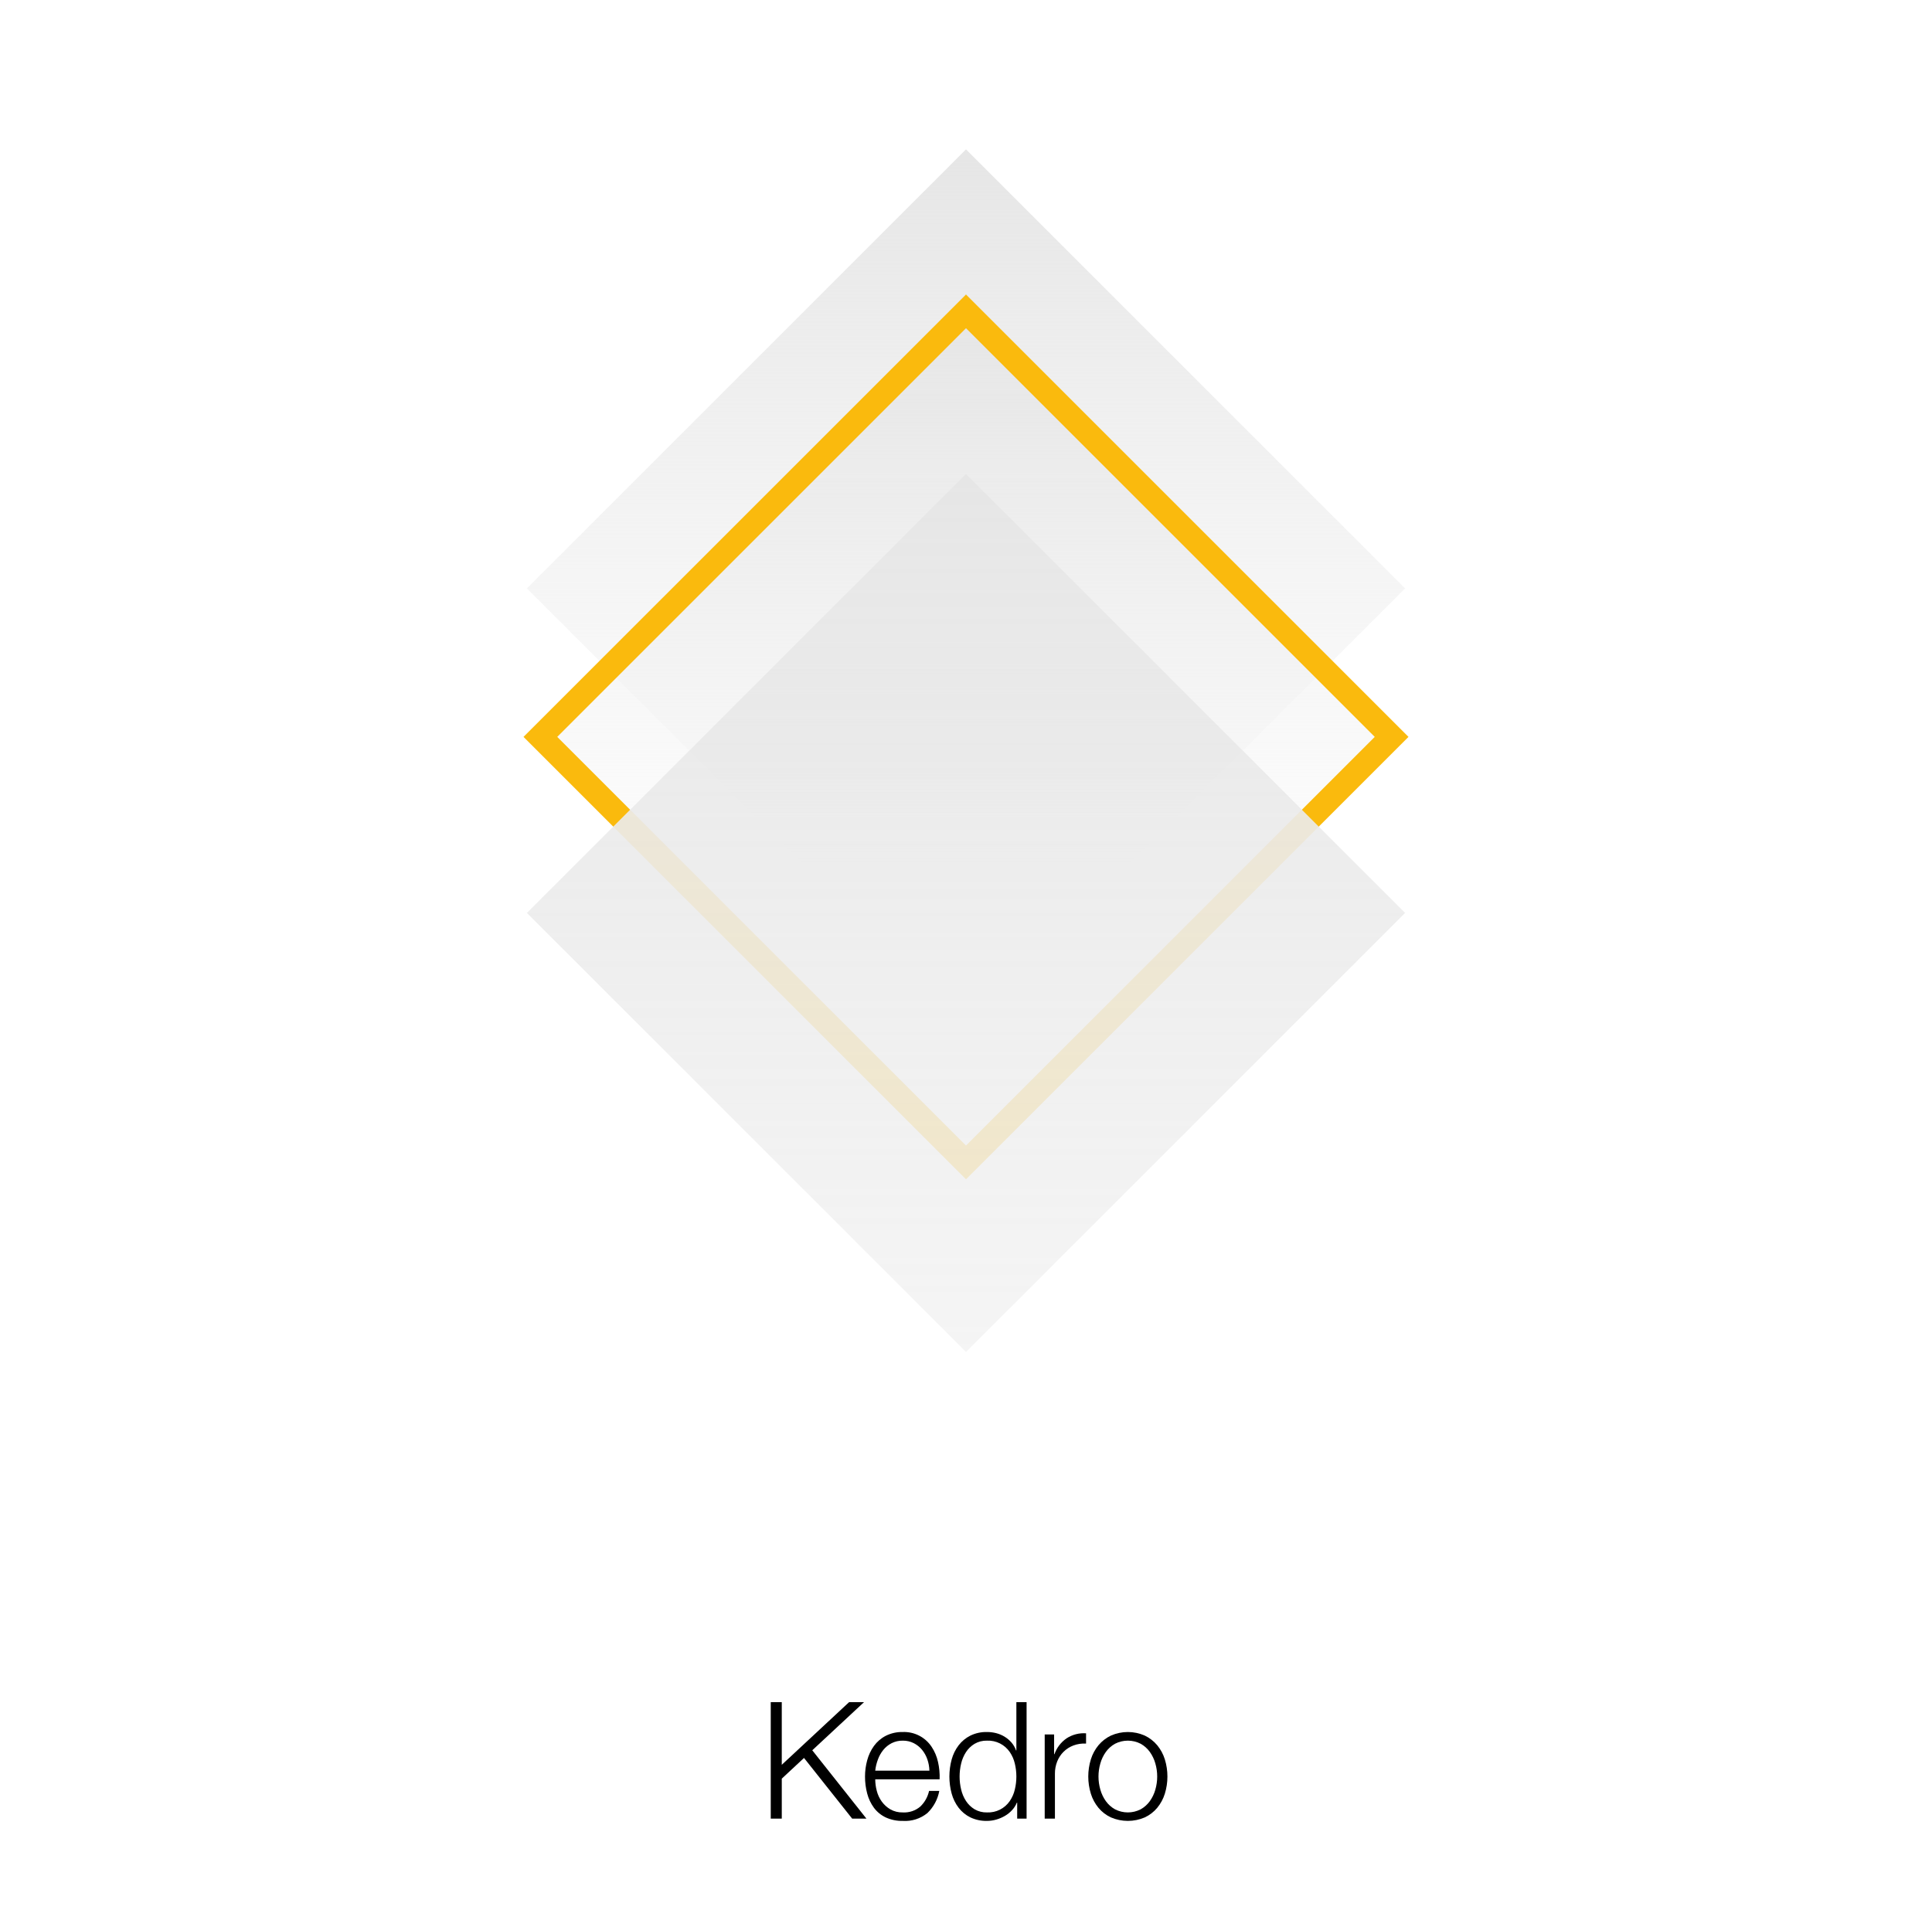
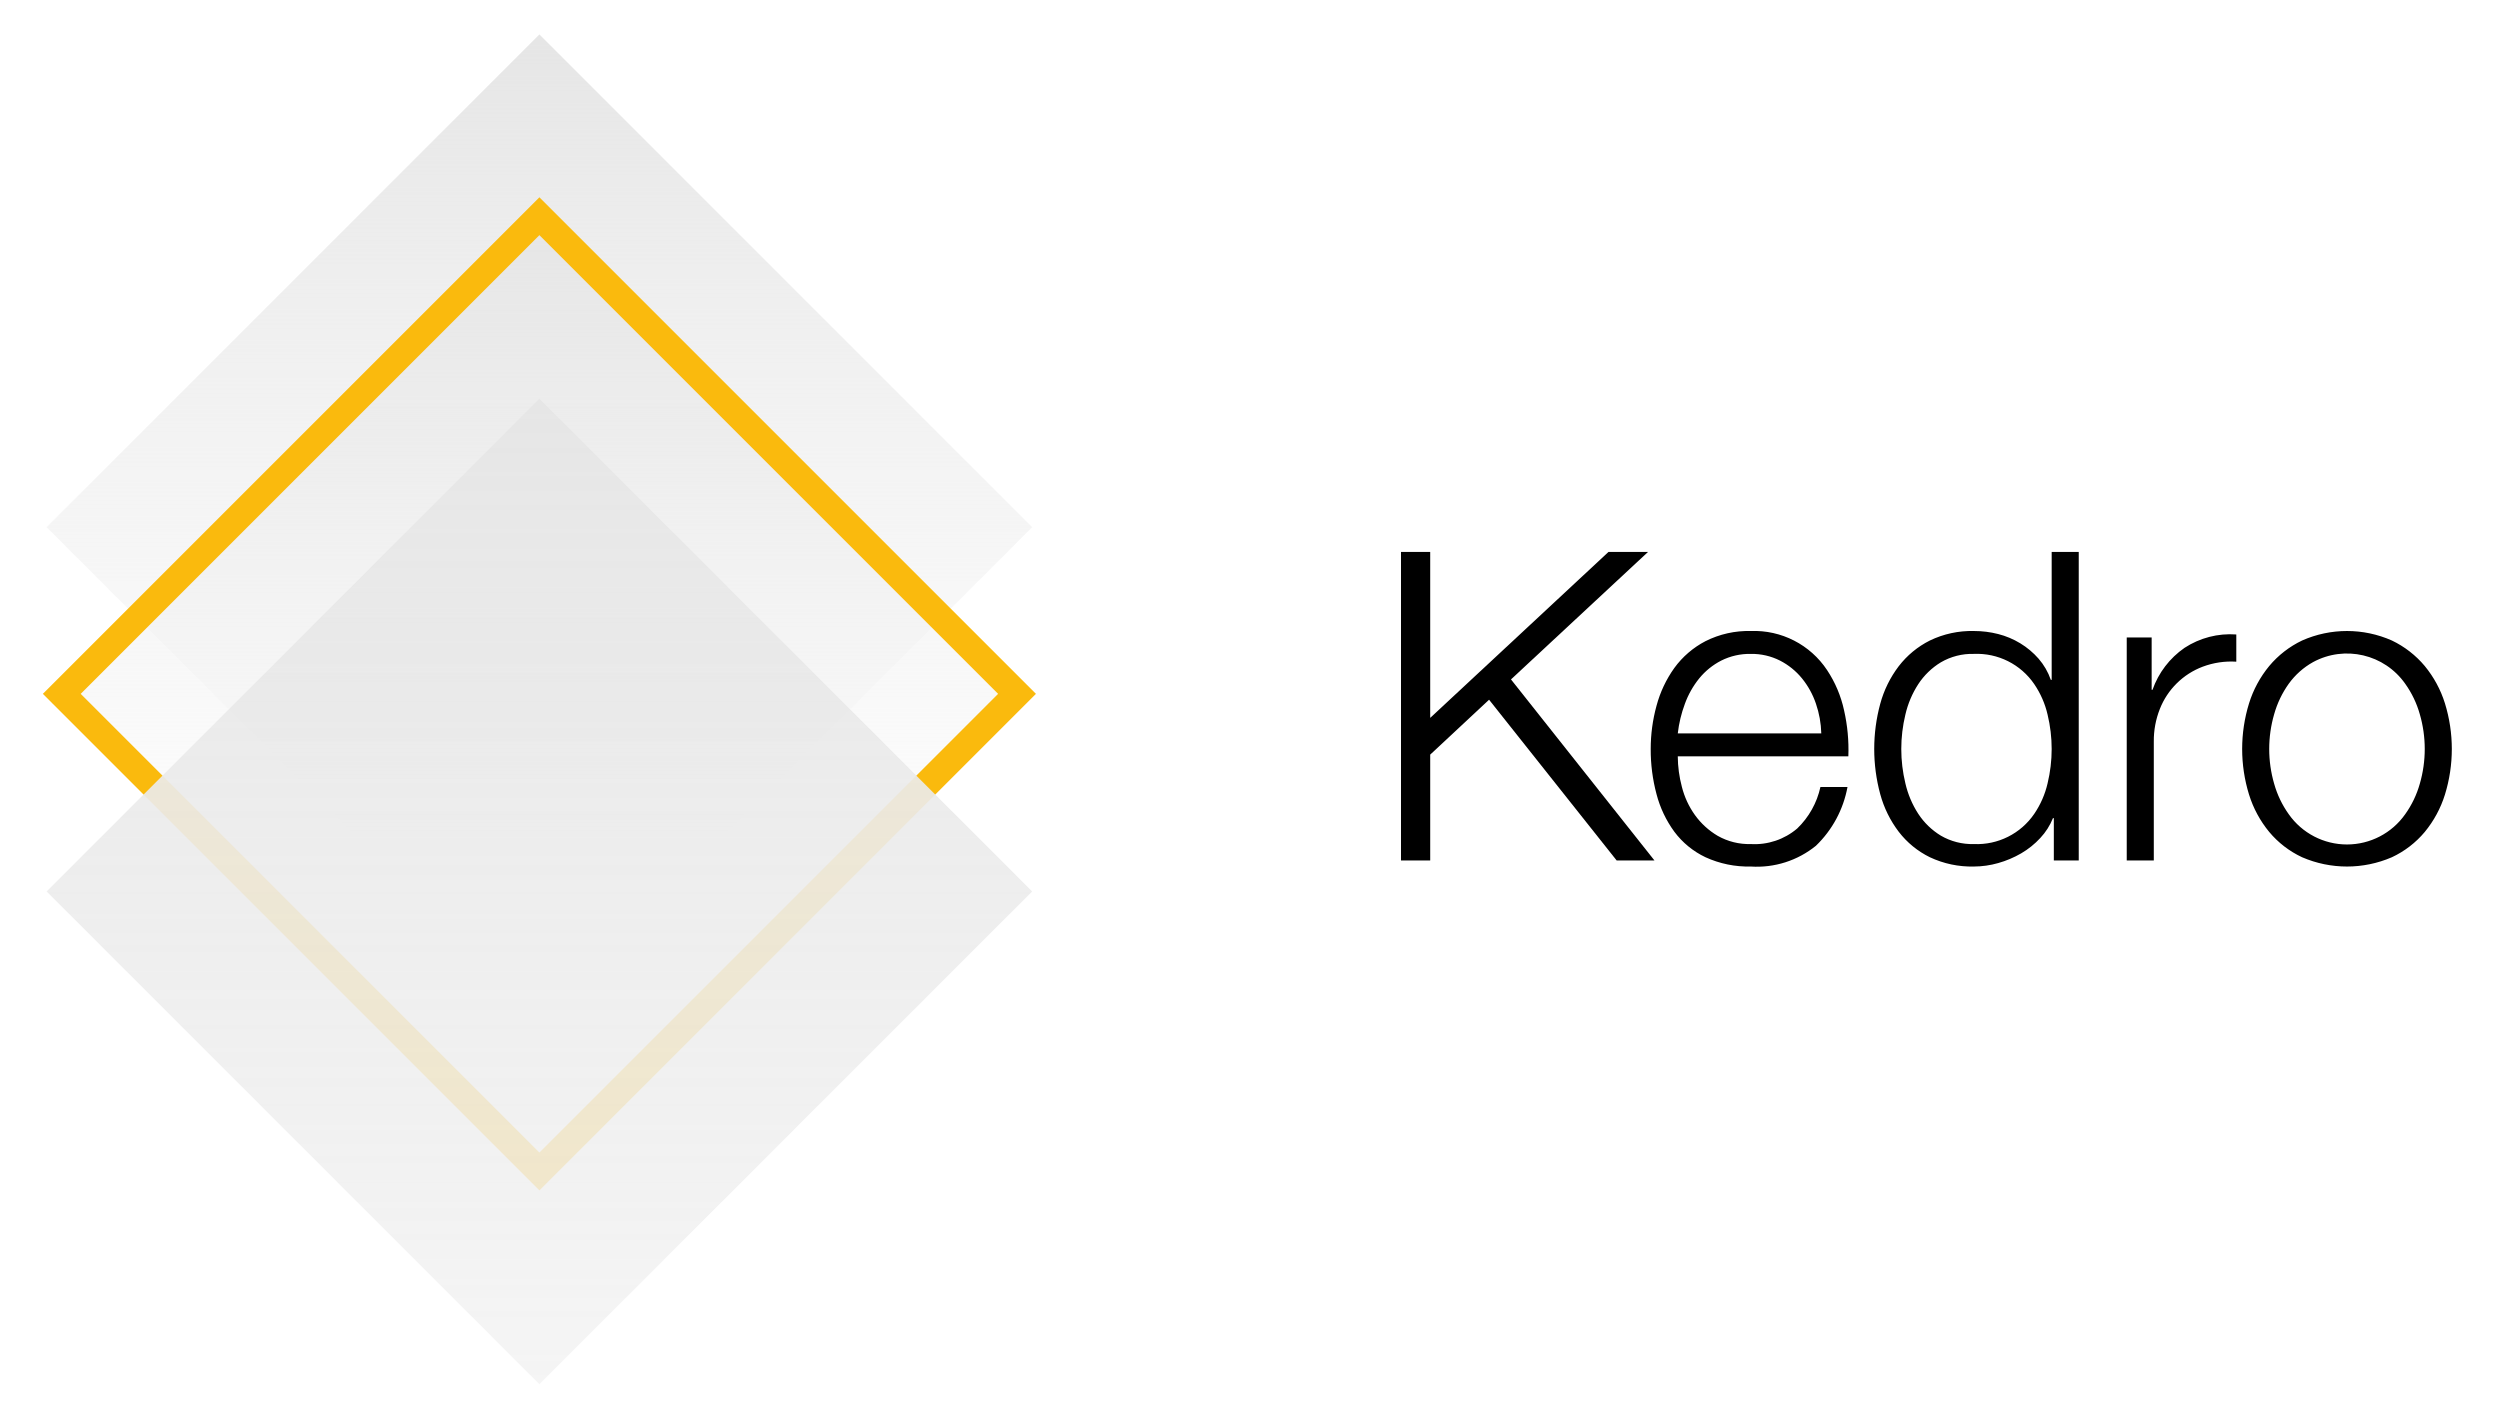
- <svg xmlns="http://www.w3.org/2000/svg" viewBox="0 0 405 404">
+ <svg xmlns="http://www.w3.org/2000/svg" id="Layer_1" data-name="Layer 1" viewBox="0 0 467 266">
  <defs>
-     <style>.cls-1{fill:none;}.cls-2{fill:url(#linear-gradient);}.cls-3{stroke:#faba0d;stroke-miterlimit:10;stroke-width:5px;fill:url(#linear-gradient-2);}.cls-4{fill:url(#linear-gradient-3);}</style>
-     <linearGradient id="linear-gradient" x1="202.5" y1="556.79" x2="202.5" y2="372.7" gradientTransform="matrix(1, 0, 0, -1, 0, 588.1102)" gradientUnits="userSpaceOnUse">
+     <style>.cls-1{fill:url(#linear-gradient);}.cls-2{stroke:#faba0d;stroke-miterlimit:10;stroke-width:5px;fill:url(#linear-gradient-2);}.cls-3{fill:url(#linear-gradient-3);}</style>
+     <linearGradient id="linear-gradient" x1="100.76" y1="68.321" x2="100.76" y2="252.411" gradientTransform="translate(0 -61.89002)" gradientUnits="userSpaceOnUse">
      <stop offset="0.009" stop-color="#e6e6e6" />
      <stop offset="1" stop-color="#f2f2f2" stop-opacity="0" />
    </linearGradient>
-     <linearGradient id="linear-gradient-2" x1="202.5" y1="522.83" x2="202.5" y2="344.39" gradientTransform="matrix(1, 0, 0, -1, 0, 588.1102)" gradientUnits="userSpaceOnUse">
+     <linearGradient id="linear-gradient-2" x1="100.76" y1="102.281" x2="100.76" y2="280.721" gradientTransform="translate(0 -61.89002)" gradientUnits="userSpaceOnUse">
      <stop offset="0.004" stop-color="#e6e6e6" />
      <stop offset="0.995" stop-color="#fff" stop-opacity="0" />
    </linearGradient>
-     <linearGradient id="linear-gradient-3" x1="202.5" y1="488.74" x2="202.5" y2="304.65" gradientTransform="matrix(1, 0, 0, -1, 0, 588.1102)" gradientUnits="userSpaceOnUse">
+     <linearGradient id="linear-gradient-3" x1="100.76" y1="136.371" x2="100.76" y2="320.461" gradientTransform="translate(0 -61.89002)" gradientUnits="userSpaceOnUse">
      <stop offset="0.006" stop-color="#e6e6e6" />
      <stop offset="1" stop-color="#f2f2f2" stop-opacity="0.8" />
    </linearGradient>
  </defs>
-   <g id="Clear_space" data-name="Clear space">
-     <rect id="ClearSpace" class="cls-1" y="-48" width="405" height="405" />
-   </g>
-   <g id="Icon">
-     <polygon id="grad_back" data-name="grad back" class="cls-2" points="202.5 215.41 110.45 123.37 202.5 31.32 294.55 123.37 202.5 215.41" />
-     <polygon class="cls-3" points="113.28 154.5 202.5 65.28 291.72 154.5 202.5 243.72 113.28 154.5" />
-     <polygon id="grad_dark" data-name="grad dark" class="cls-4" points="202.5 283.46 110.45 191.41 202.5 99.37 294.55 191.41 202.5 283.46" />
-   </g>
-   <g id="Type">
-     <path d="M163.881,356.887v13.133l14.11-13.133h3.128l-10.846,10.089,11.355,14.329h-2.992L168.54,368.582l-4.658,4.344v8.379h-2.312v-24.418Z" />
-     <path d="M183.795,375.474a6.602,6.602,0,0,0,1.037,2.239,5.937,5.937,0,0,0,1.802,1.643,5.021,5.021,0,0,0,2.618.649,5.191,5.191,0,0,0,3.672-1.231,6.484,6.484,0,0,0,1.836-3.283h2.142a8.616,8.616,0,0,1-2.499,4.651,7.42,7.42,0,0,1-5.15,1.642,8.138,8.138,0,0,1-3.587-.735,6.607,6.607,0,0,1-2.465-2.018,8.785,8.785,0,0,1-1.411-2.976,13.573,13.573,0,0,1-.459-3.573,12.86,12.86,0,0,1,.459-3.42,9.209,9.209,0,0,1,1.411-2.992,7.079,7.079,0,0,1,2.465-2.12,7.549,7.549,0,0,1,3.587-.804,6.927,6.927,0,0,1,6.035,3.095,9.332,9.332,0,0,1,1.343,3.18,14.083,14.083,0,0,1,.34,3.643h-13.498A9.591,9.591,0,0,0,183.795,375.474Zm10.607-6.583a6.466,6.466,0,0,0-1.104-2,5.465,5.465,0,0,0-1.734-1.402,4.935,4.935,0,0,0-2.312-.531,5.012,5.012,0,0,0-2.346.531,5.465,5.465,0,0,0-1.734,1.402,6.986,6.986,0,0,0-1.139,2.018,9.9,9.9,0,0,0-.562,2.342h11.356A7.844,7.844,0,0,0,194.403,368.891Z" />
-     <path d="M213.229,381.305v-3.352h-.068a5.054,5.054,0,0,1-1.003,1.572,6.478,6.478,0,0,1-1.513,1.215,7.862,7.862,0,0,1-1.819.77,7.07,7.07,0,0,1-1.921.273,7.751,7.751,0,0,1-3.484-.735,6.978,6.978,0,0,1-2.465-2.018,8.66,8.66,0,0,1-1.463-2.976,13.661,13.661,0,0,1,0-7.146,8.66,8.66,0,0,1,1.463-2.976,7.153,7.153,0,0,1,2.465-2.035,7.599,7.599,0,0,1,3.484-.752,7.732,7.732,0,0,1,1.921.239,6.41,6.41,0,0,1,1.751.735,6.199,6.199,0,0,1,1.445,1.214,5.107,5.107,0,0,1,.969,1.676h.068v-10.123h2.142v24.418Zm-11.748-6.105a7.527,7.527,0,0,0,1.021,2.412,5.623,5.623,0,0,0,1.785,1.727,4.919,4.919,0,0,0,2.618.667,5.489,5.489,0,0,0,4.777-2.394,7.13,7.13,0,0,0,1.054-2.412,11.591,11.591,0,0,0,0-5.437,7.134,7.134,0,0,0-1.054-2.411,5.492,5.492,0,0,0-4.777-2.395,4.911,4.911,0,0,0-2.618.668,5.613,5.613,0,0,0-1.785,1.727,7.531,7.531,0,0,0-1.021,2.411,11.591,11.591,0,0,0,0,5.437Z" />
-     <path d="M220.971,363.658v4.139h.068a6.762,6.762,0,0,1,2.533-3.318A6.604,6.604,0,0,1,227.669,363.419v2.154a6.417,6.417,0,0,0-2.652.394,5.877,5.877,0,0,0-3.399,3.352,6.814,6.814,0,0,0-.477,2.582v9.404H218.999V363.658Z" />
-     <path d="M239.98,363.897A7.758,7.758,0,0,1,242.582,365.916a8.751,8.751,0,0,1,1.598,2.957,12.237,12.237,0,0,1,0,7.216,8.756,8.756,0,0,1-1.598,2.958,7.566,7.566,0,0,1-2.602,2.001,8.95,8.95,0,0,1-7.105,0,7.547,7.547,0,0,1-2.602-2.001,8.722,8.722,0,0,1-1.598-2.958,12.237,12.237,0,0,1,0-7.216,8.717,8.717,0,0,1,1.598-2.957,7.739,7.739,0,0,1,2.602-2.019,8.769,8.769,0,0,1,7.105,0Zm-6.239,1.71a5.93,5.93,0,0,0-1.921,1.71,7.766,7.766,0,0,0-1.155,2.411,9.872,9.872,0,0,0,0,5.506,7.75,7.75,0,0,0,1.155,2.41,5.922,5.922,0,0,0,1.921,1.711,5.88,5.88,0,0,0,5.372,0,5.912,5.912,0,0,0,1.921-1.711,7.752,7.752,0,0,0,1.156-2.41,9.872,9.872,0,0,0,0-5.506,7.768,7.768,0,0,0-1.156-2.411,5.92,5.92,0,0,0-1.921-1.71,5.872,5.872,0,0,0-5.372,0Z" />
-   </g>
+   <path class="cls-1" d="M100.76,190.521l-92.05-92.04,92.05-92.05,92.05,92.05-92.05,92.04Z" />
+   <path class="cls-2" d="M11.54,129.611l89.22-89.22,89.22,89.22-89.22,89.22Z" />
+   <path class="cls-3" d="M100.76,258.571l-92.05-92.05,92.05-92.04,92.05,92.04-92.05,92.05Z" />
+   <path d="M267.162,103.098v31.002l33.309-31.002h7.384l-25.603,23.816,26.806,33.826h-7.063L278.159,130.706l-10.996,10.254V160.739h-5.457V103.097Z" />
+   <path d="M314.172,146.974a15.586,15.586,0,0,0,2.448,5.286,14.016,14.016,0,0,0,4.253,3.877,11.852,11.852,0,0,0,6.18,1.533,12.254,12.254,0,0,0,8.668-2.907,15.306,15.306,0,0,0,4.334-7.75h5.056a20.338,20.338,0,0,1-5.899,10.98,17.517,17.517,0,0,1-12.158,3.875,19.21,19.21,0,0,1-8.467-1.736,15.598,15.598,0,0,1-5.819-4.763,20.738,20.738,0,0,1-3.331-7.024,32.04,32.04,0,0,1-1.084-8.435,30.358,30.358,0,0,1,1.084-8.073,21.737,21.737,0,0,1,3.331-7.063,16.71,16.71,0,0,1,5.819-5.005,17.82,17.82,0,0,1,8.467-1.897,16.351,16.351,0,0,1,14.247,7.305,22.031,22.031,0,0,1,3.17,7.506,33.244,33.244,0,0,1,.802,8.599H313.409a22.641,22.641,0,0,0,.763,5.692Zm25.04-15.54a15.264,15.264,0,0,0-2.607-4.721,12.901,12.901,0,0,0-4.094-3.31,11.651,11.651,0,0,0-5.457-1.254,11.831,11.831,0,0,0-5.537,1.254,12.901,12.901,0,0,0-4.094,3.31,16.491,16.491,0,0,0-2.688,4.763,23.369,23.369,0,0,0-1.326,5.528h26.808A18.519,18.519,0,0,0,339.212,131.434Zm44.443,29.305v-7.912h-.161a11.93,11.93,0,0,1-2.368,3.712,15.294,15.294,0,0,1-3.571,2.868A18.559,18.559,0,0,1,373.26,161.223a16.691,16.691,0,0,1-4.535.645,18.298,18.298,0,0,1-8.225-1.736,16.471,16.471,0,0,1-5.82-4.763,20.443,20.443,0,0,1-3.453-7.024,32.249,32.249,0,0,1,0-16.87,20.443,20.443,0,0,1,3.453-7.024,16.885,16.885,0,0,1,5.82-4.804,17.938,17.938,0,0,1,8.225-1.775,18.251,18.251,0,0,1,4.535.565,15.133,15.133,0,0,1,4.133,1.736,14.635,14.635,0,0,1,3.412,2.865,12.056,12.056,0,0,1,2.287,3.956h.161V103.098h5.056v57.642ZM355.923,146.326a17.769,17.769,0,0,0,2.409,5.694,13.274,13.274,0,0,0,4.213,4.076,11.612,11.612,0,0,0,6.18,1.575,12.957,12.957,0,0,0,11.277-5.65,16.833,16.833,0,0,0,2.487-5.694,27.362,27.362,0,0,0,0-12.834,16.84,16.84,0,0,0-2.487-5.692,12.966,12.966,0,0,0-11.277-5.653,11.593,11.593,0,0,0-6.18,1.577,13.25,13.25,0,0,0-4.213,4.076,17.776,17.776,0,0,0-2.409,5.692,27.362,27.362,0,0,0,0,12.834Zm46.006-27.244v9.77h.161a15.963,15.963,0,0,1,5.98-7.833,15.588,15.588,0,0,1,9.671-2.501v5.085a15.148,15.148,0,0,0-6.261.929,13.874,13.874,0,0,0-8.025,7.912,16.086,16.086,0,0,0-1.125,6.095v22.2h-5.056V119.082Zm44.875.565a18.313,18.313,0,0,1,6.141,4.765,20.657,20.657,0,0,1,3.771,6.98,28.888,28.888,0,0,1,0,17.034,20.669,20.669,0,0,1-3.771,6.983,17.86,17.86,0,0,1-6.141,4.724,21.127,21.127,0,0,1-16.773,0,17.816,17.816,0,0,1-6.141-4.724,20.59,20.59,0,0,1-3.771-6.983,28.888,28.888,0,0,1,0-17.034,20.579,20.579,0,0,1,3.771-6.98,18.268,18.268,0,0,1,6.141-4.765,20.7,20.7,0,0,1,16.773,0Zm-14.729,4.037a13.999,13.999,0,0,0-4.535,4.037,18.334,18.334,0,0,0-2.727,5.692,23.304,23.304,0,0,0,0,12.997,18.295,18.295,0,0,0,2.727,5.689,13.293,13.293,0,0,0,21.75,0,18.3,18.3,0,0,0,2.729-5.689,23.304,23.304,0,0,0,0-12.997,18.337,18.337,0,0,0-2.729-5.692,13.297,13.297,0,0,0-17.216-4.037Z" />
</svg>
